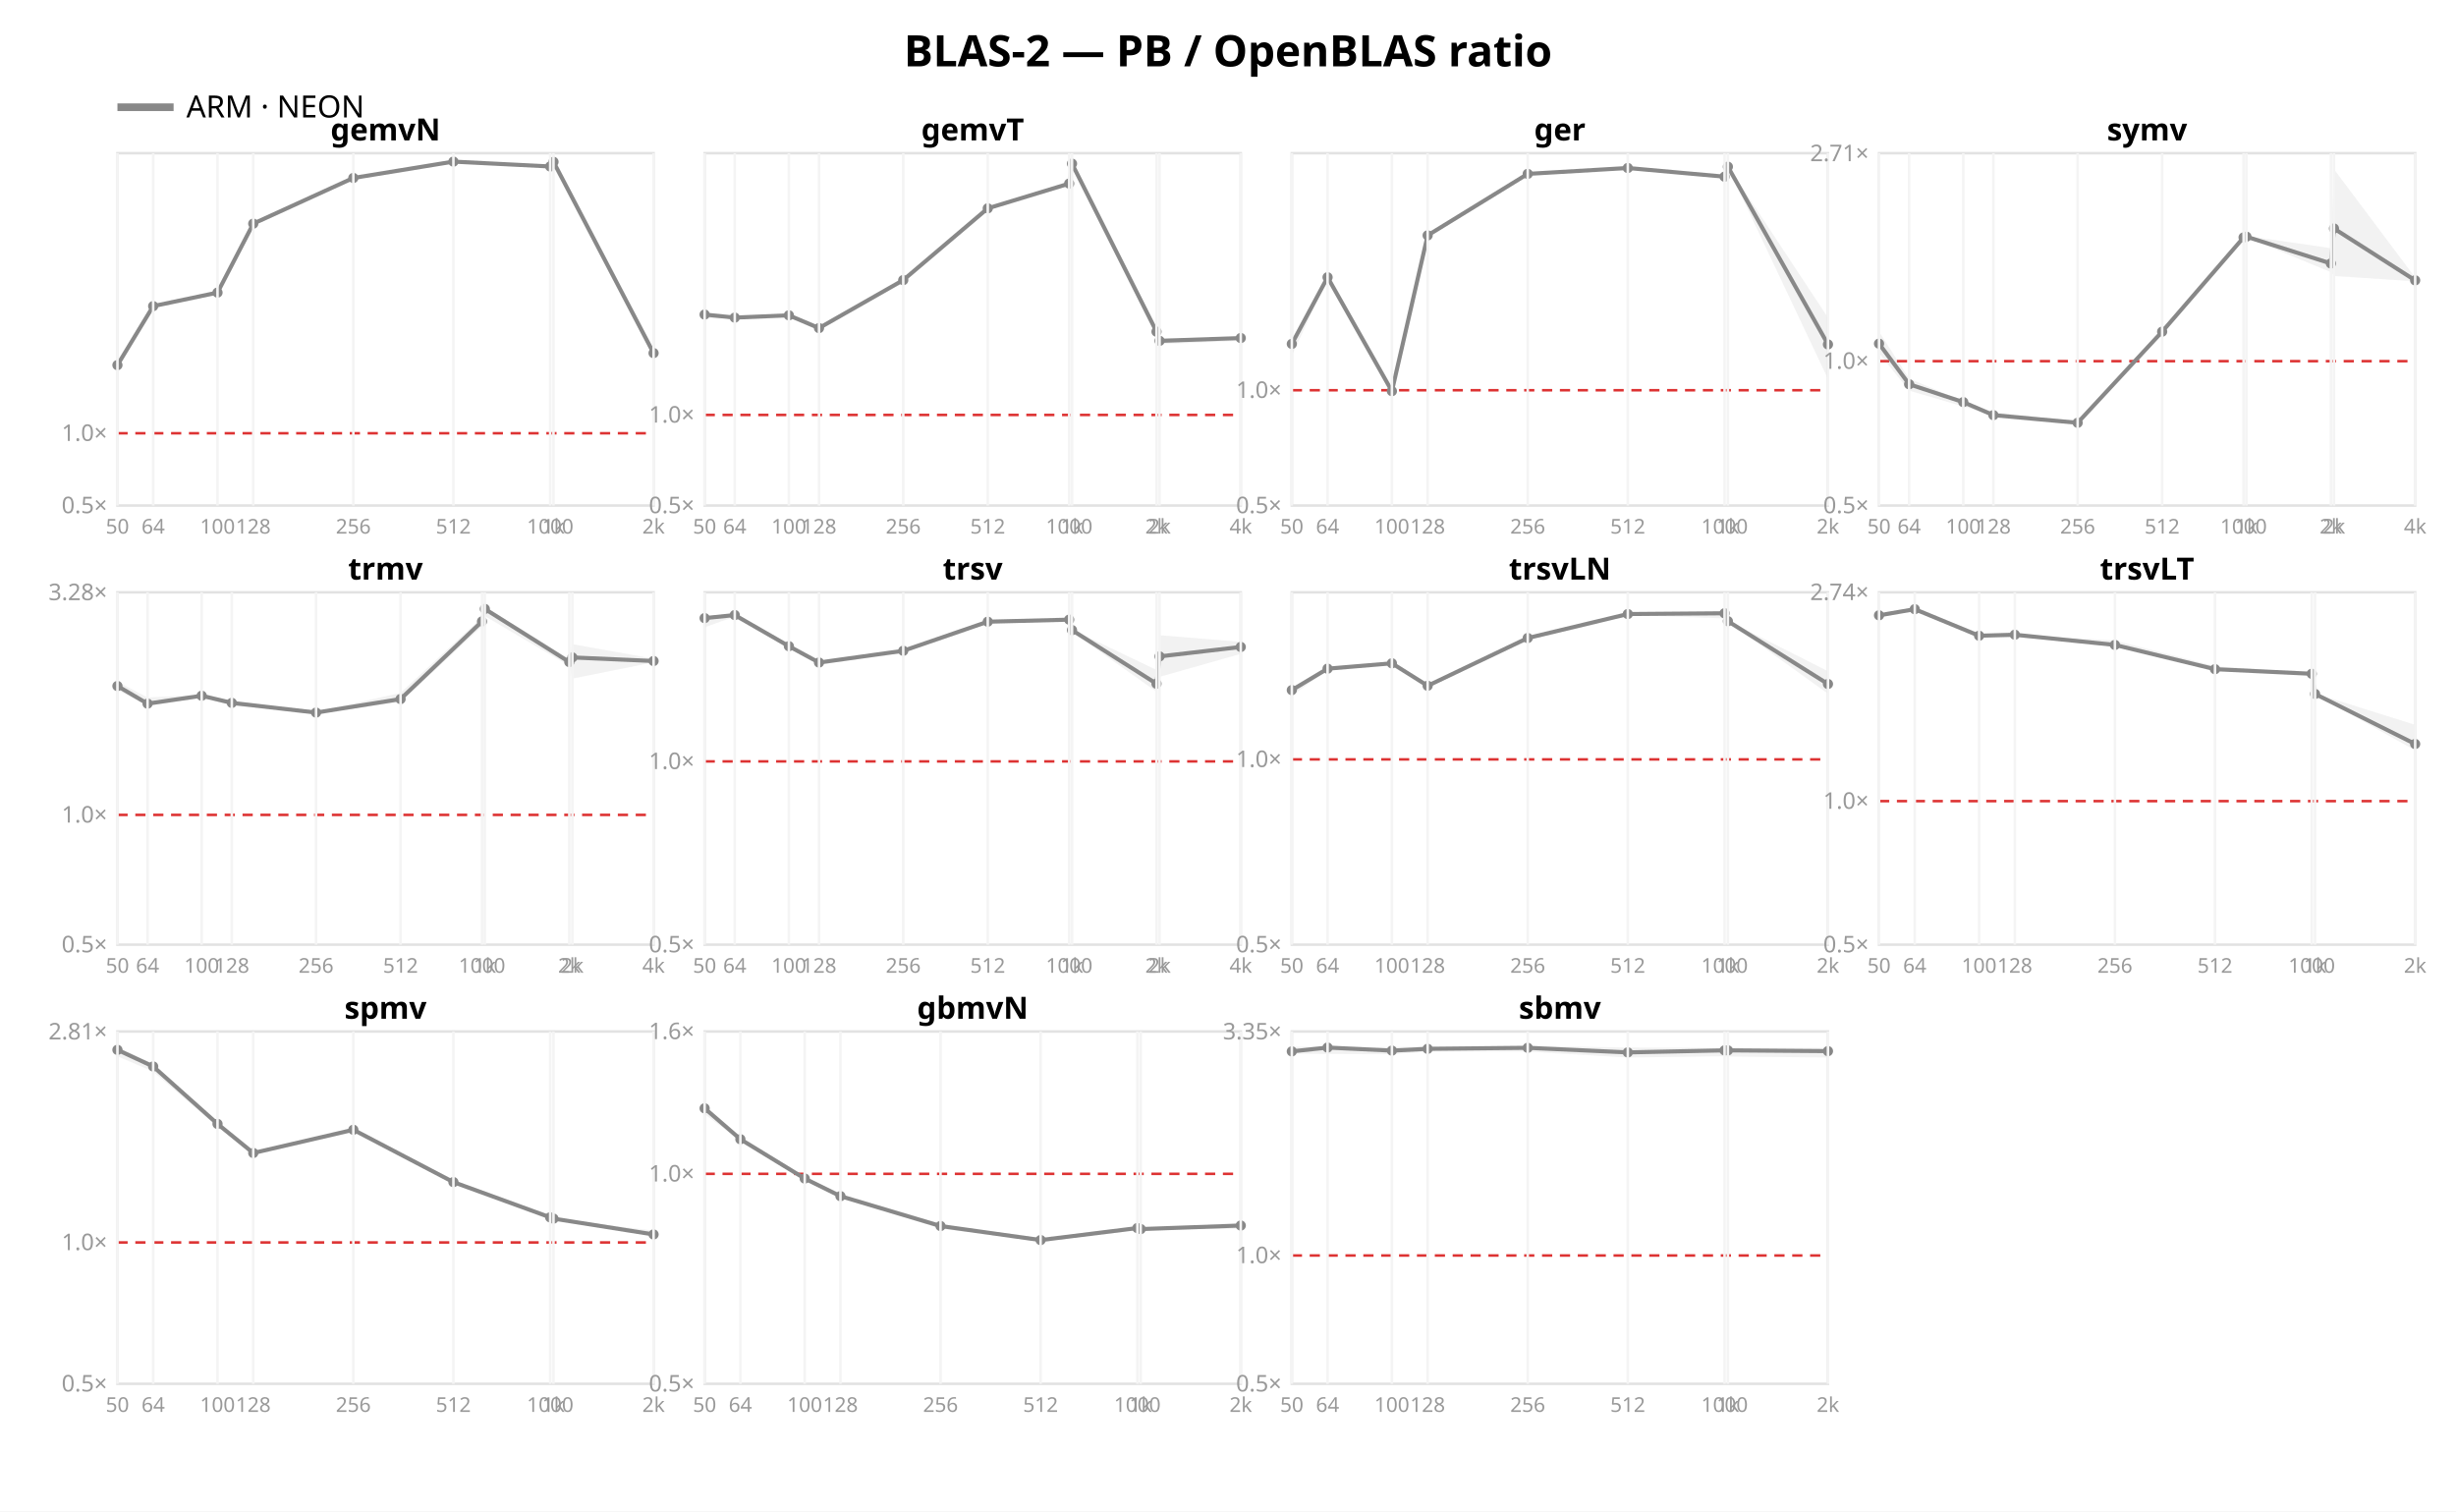
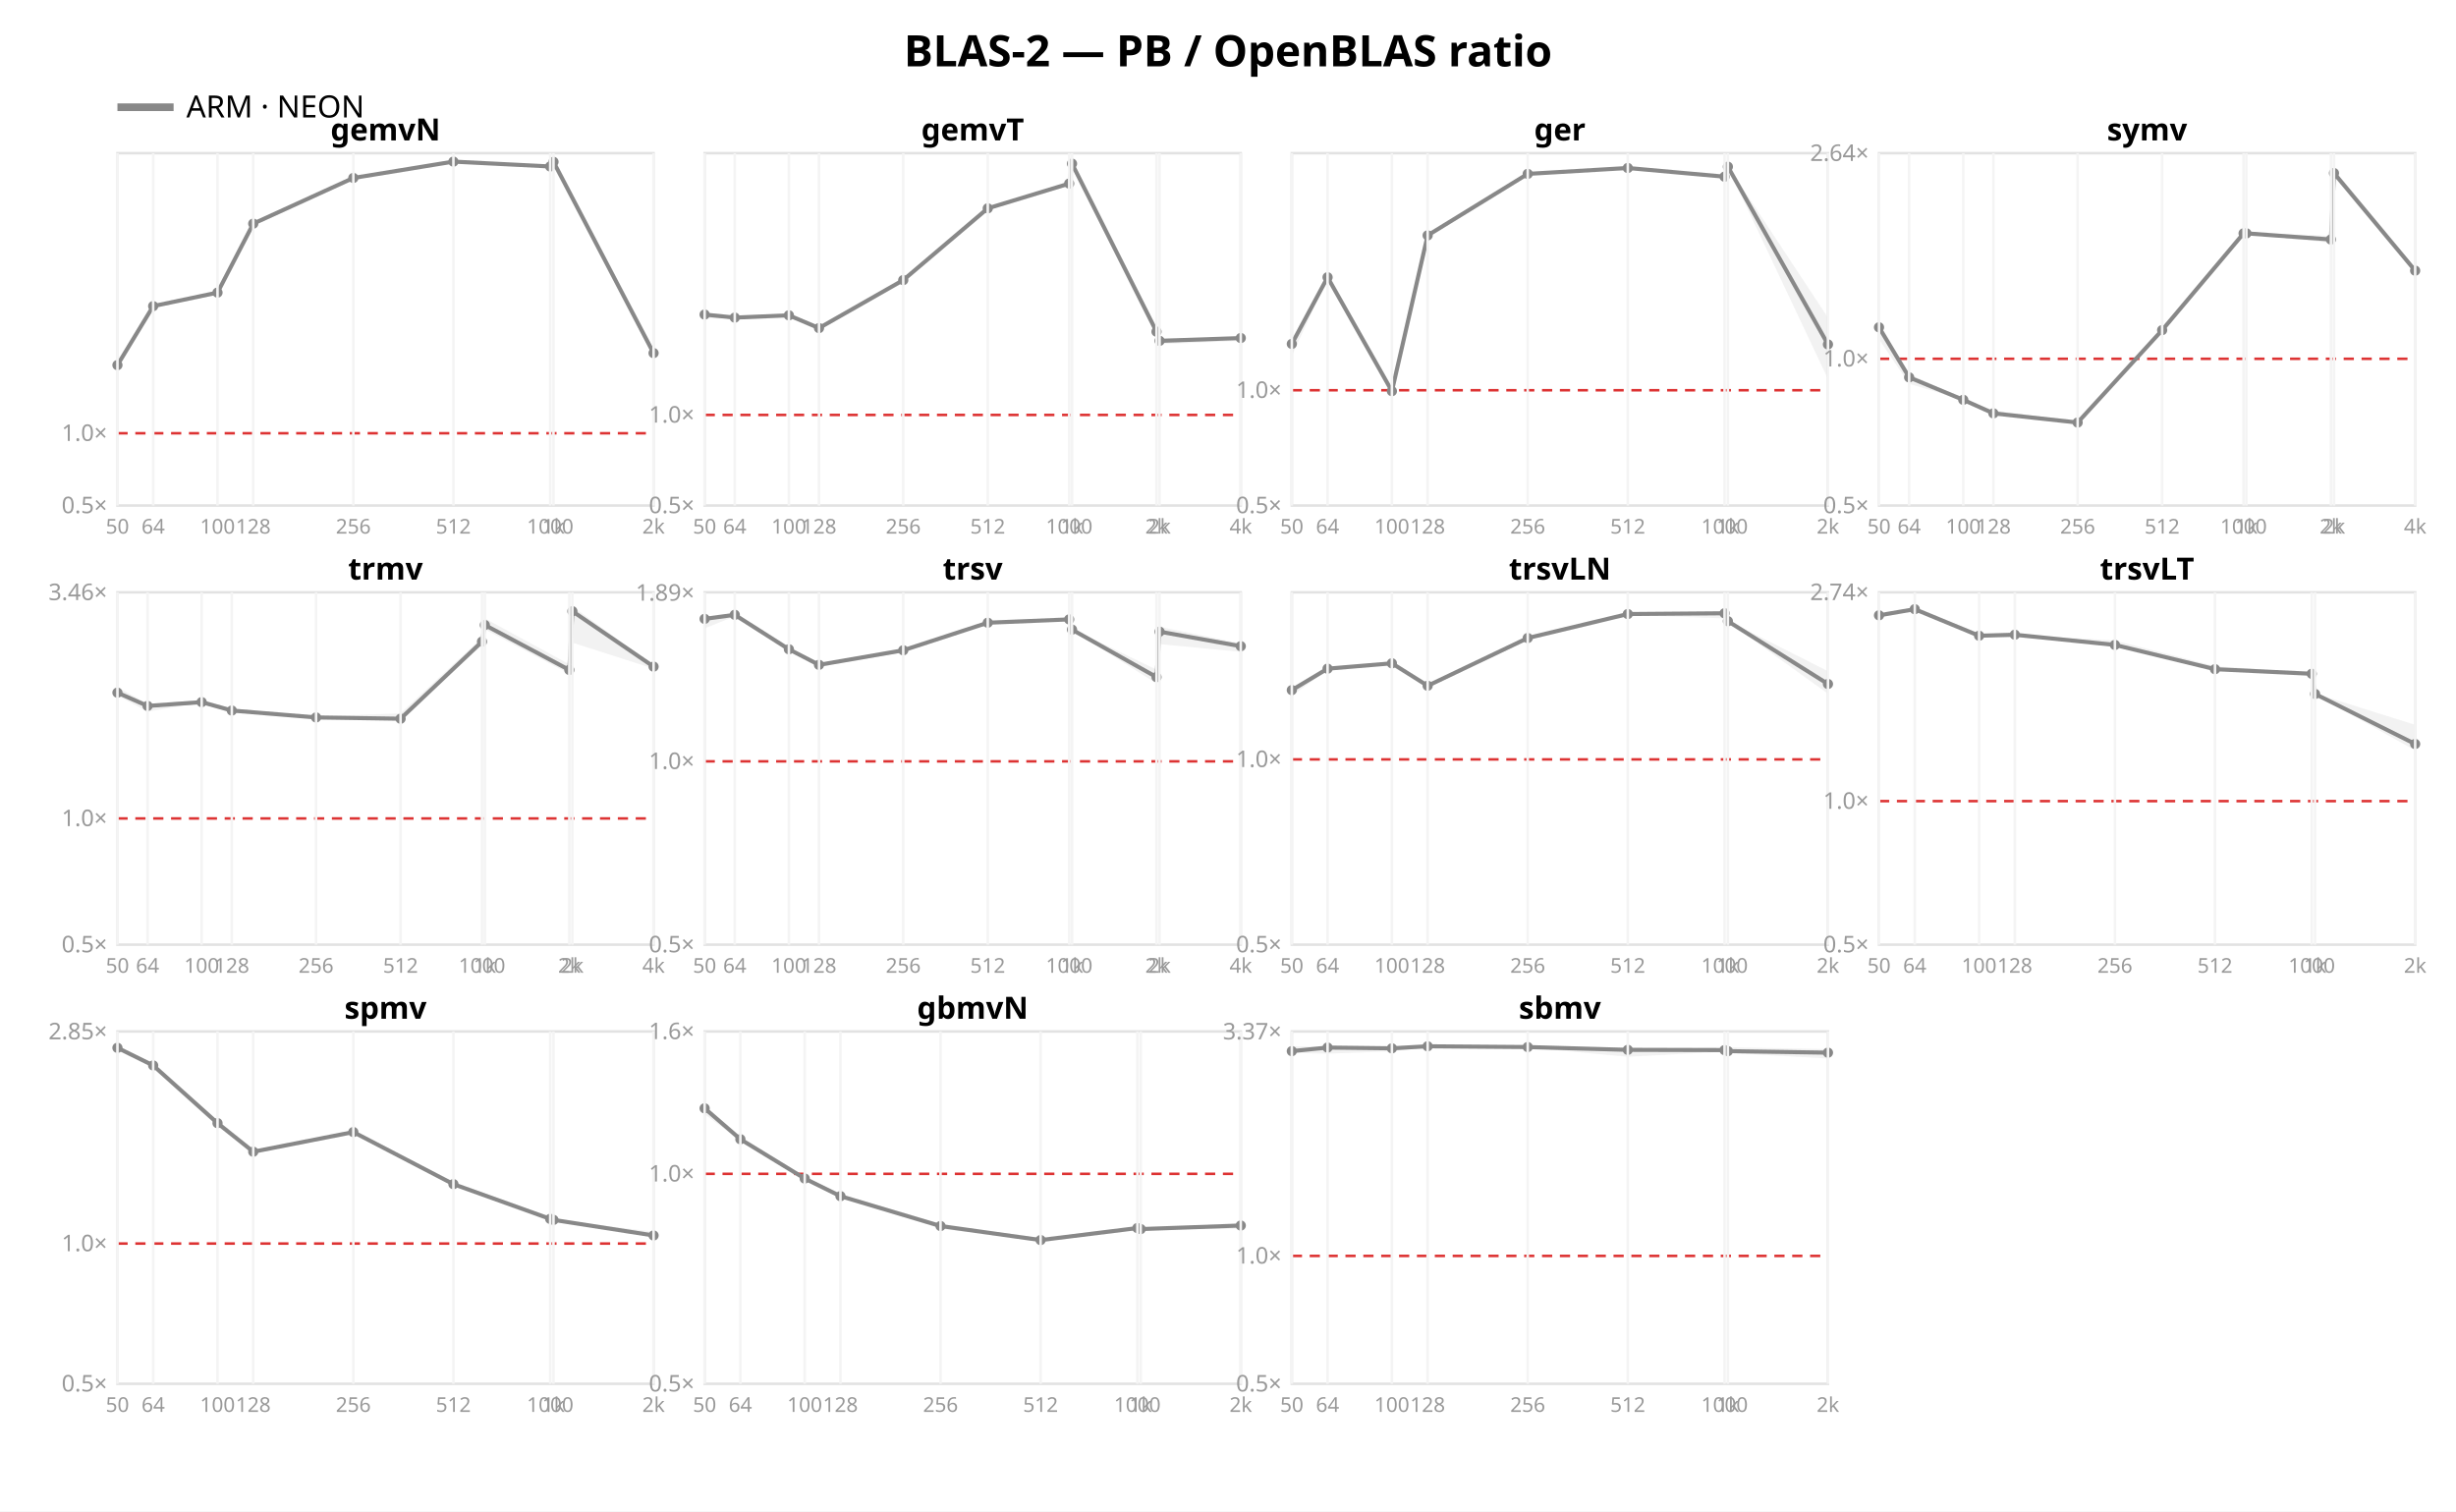
<svg xmlns="http://www.w3.org/2000/svg" width="962" height="592" font-family="sans-serif">
  <rect width="962" height="592" fill="white" />
  <text x="481.0" y="26" text-anchor="middle" font-size="17" font-weight="bold">BLAS-2 — PB / OpenBLAS ratio</text>
  <line x1="46" y1="42" x2="68" y2="42" stroke="#888888" stroke-width="3" />
  <text x="73" y="46" font-size="12">ARM · NEON</text>
  <rect x="46" y="60" width="210" height="138" fill="none" stroke="#e2e2e2" />
  <line x1="46" y1="169.695" x2="256" y2="169.695" stroke="#d33" stroke-dasharray="4 3" />
  <text x="42" y="201.0" text-anchor="end" font-size="9" fill="#999">0.5×</text>
  <text x="42" y="172.695" text-anchor="end" font-size="9" fill="#999">1.0×</text>
  <polygon points="46.0,142.6 60.0,119.8 85.2,114.5 99.2,87.4 138.4,69.6 177.6,63.1 215.5,65.0 216.8,63.2 256.0,137.0 256.0,140.0 216.8,64.1 215.5,65.6 177.6,63.7 138.4,69.9 99.2,87.8 85.2,114.7 60.0,120.1 46.0,143.1" fill="#888888" opacity="0.11" />
  <polyline points="46.0,143.0 60.0,119.9 85.2,114.6 99.2,87.6 138.4,69.7 177.6,63.3 215.5,65.2 216.8,63.4 256.0,138.3" fill="none" stroke="#888888" stroke-width="1.6" />
  <circle cx="46.0" cy="143.0" r="2" fill="#888888" />
  <circle cx="60.0" cy="119.9" r="2" fill="#888888" />
  <circle cx="85.2" cy="114.6" r="2" fill="#888888" />
  <circle cx="99.2" cy="87.6" r="2" fill="#888888" />
  <circle cx="138.4" cy="69.7" r="2" fill="#888888" />
  <circle cx="177.6" cy="63.3" r="2" fill="#888888" />
  <circle cx="215.5" cy="65.2" r="2" fill="#888888" />
  <circle cx="216.8" cy="63.4" r="2" fill="#888888" />
  <circle cx="256.0" cy="138.3" r="2" fill="#888888" />
  <text x="151.0" y="55" text-anchor="middle" font-size="12" font-weight="bold">gemvN</text>
  <line x1="46.0" y1="60" x2="46.0" y2="198" stroke="#f4f4f4" />
  <text x="46.0" y="209" text-anchor="middle" font-size="8" fill="#999">50</text>
  <line x1="60.0" y1="60" x2="60.0" y2="198" stroke="#f4f4f4" />
  <text x="60.0" y="209" text-anchor="middle" font-size="8" fill="#999">64</text>
  <line x1="85.2" y1="60" x2="85.2" y2="198" stroke="#f4f4f4" />
  <text x="85.2" y="209" text-anchor="middle" font-size="8" fill="#999">100</text>
  <line x1="99.2" y1="60" x2="99.2" y2="198" stroke="#f4f4f4" />
  <text x="99.2" y="209" text-anchor="middle" font-size="8" fill="#999">128</text>
  <line x1="138.4" y1="60" x2="138.4" y2="198" stroke="#f4f4f4" />
  <text x="138.4" y="209" text-anchor="middle" font-size="8" fill="#999">256</text>
  <line x1="177.6" y1="60" x2="177.6" y2="198" stroke="#f4f4f4" />
  <text x="177.6" y="209" text-anchor="middle" font-size="8" fill="#999">512</text>
  <line x1="215.5" y1="60" x2="215.5" y2="198" stroke="#f4f4f4" />
  <text x="215.5" y="209" text-anchor="middle" font-size="8" fill="#999">1000</text>
  <line x1="216.8" y1="60" x2="216.8" y2="198" stroke="#f4f4f4" />
  <text x="216.8" y="209" text-anchor="middle" font-size="8" fill="#999">1k</text>
  <line x1="256.0" y1="60" x2="256.0" y2="198" stroke="#f4f4f4" />
  <text x="256.0" y="209" text-anchor="middle" font-size="8" fill="#999">2k</text>
  <rect x="276" y="60" width="210" height="138" fill="none" stroke="#e2e2e2" />
  <line x1="276" y1="162.519" x2="486" y2="162.519" stroke="#d33" stroke-dasharray="4 3" />
  <text x="272" y="201.0" text-anchor="end" font-size="9" fill="#999">0.5×</text>
  <text x="272" y="165.519" text-anchor="end" font-size="9" fill="#999">1.0×</text>
  <polygon points="276.0,122.9 287.8,124.2 309.0,123.4 320.8,128.3 353.8,109.6 386.9,81.5 418.8,71.5 419.9,63.9 453.0,128.3 454.2,132.5 486.0,132.1 486.0,133.5 454.2,134.8 453.0,131.8 419.9,64.8 418.8,72.1 386.9,81.7 353.8,109.9 320.8,128.7 309.0,123.6 287.8,124.7 276.0,124.8" fill="#888888" opacity="0.11" />
  <polyline points="276.0,123.2 287.8,124.4 309.0,123.5 320.8,128.5 353.8,109.7 386.9,81.6 418.8,71.9 419.9,64.1 453.0,129.9 454.2,133.5 486.0,132.4" fill="none" stroke="#888888" stroke-width="1.6" />
  <circle cx="276.0" cy="123.2" r="2" fill="#888888" />
  <circle cx="287.8" cy="124.4" r="2" fill="#888888" />
  <circle cx="309.0" cy="123.5" r="2" fill="#888888" />
  <circle cx="320.8" cy="128.5" r="2" fill="#888888" />
  <circle cx="353.8" cy="109.7" r="2" fill="#888888" />
  <circle cx="386.9" cy="81.6" r="2" fill="#888888" />
  <circle cx="418.8" cy="71.9" r="2" fill="#888888" />
  <circle cx="419.9" cy="64.1" r="2" fill="#888888" />
  <circle cx="453.0" cy="129.9" r="2" fill="#888888" />
  <circle cx="454.2" cy="133.5" r="2" fill="#888888" />
  <circle cx="486.0" cy="132.4" r="2" fill="#888888" />
  <text x="381.0" y="55" text-anchor="middle" font-size="12" font-weight="bold">gemvT</text>
  <line x1="276.0" y1="60" x2="276.0" y2="198" stroke="#f4f4f4" />
  <text x="276.0" y="209" text-anchor="middle" font-size="8" fill="#999">50</text>
  <line x1="287.8" y1="60" x2="287.8" y2="198" stroke="#f4f4f4" />
  <text x="287.8" y="209" text-anchor="middle" font-size="8" fill="#999">64</text>
  <line x1="309.0" y1="60" x2="309.0" y2="198" stroke="#f4f4f4" />
  <text x="309.0" y="209" text-anchor="middle" font-size="8" fill="#999">100</text>
  <line x1="320.8" y1="60" x2="320.8" y2="198" stroke="#f4f4f4" />
  <text x="320.8" y="209" text-anchor="middle" font-size="8" fill="#999">128</text>
  <line x1="353.8" y1="60" x2="353.8" y2="198" stroke="#f4f4f4" />
  <text x="353.8" y="209" text-anchor="middle" font-size="8" fill="#999">256</text>
  <line x1="386.9" y1="60" x2="386.9" y2="198" stroke="#f4f4f4" />
  <text x="386.9" y="209" text-anchor="middle" font-size="8" fill="#999">512</text>
  <line x1="418.8" y1="60" x2="418.8" y2="198" stroke="#f4f4f4" />
  <text x="418.8" y="209" text-anchor="middle" font-size="8" fill="#999">1000</text>
  <line x1="419.9" y1="60" x2="419.9" y2="198" stroke="#f4f4f4" />
  <text x="419.9" y="209" text-anchor="middle" font-size="8" fill="#999">1k</text>
  <line x1="453.0" y1="60" x2="453.0" y2="198" stroke="#f4f4f4" />
  <text x="453.0" y="209" text-anchor="middle" font-size="8" fill="#999">2k</text>
  <line x1="454.2" y1="60" x2="454.2" y2="198" stroke="#f4f4f4" />
  <text x="454.2" y="209" text-anchor="middle" font-size="8" fill="#999">2k</text>
  <line x1="486.0" y1="60" x2="486.0" y2="198" stroke="#f4f4f4" />
  <text x="486.0" y="209" text-anchor="middle" font-size="8" fill="#999">4k</text>
  <rect x="506" y="60" width="210" height="138" fill="none" stroke="#e2e2e2" />
  <line x1="506" y1="152.849" x2="716" y2="152.849" stroke="#d33" stroke-dasharray="4 3" />
  <text x="502" y="201.0" text-anchor="end" font-size="9" fill="#999">0.5×</text>
  <text x="502" y="155.849" text-anchor="end" font-size="9" fill="#999">1.0×</text>
  <polygon points="506.0,134.3 520.0,108.1 545.2,152.4 559.2,91.7 598.4,67.9 637.6,65.6 675.5,69.0 676.8,65.0 716.0,124.4 716.0,148.4 676.8,65.5 675.5,69.6 637.6,66.2 598.4,68.3 559.2,92.7 545.2,153.7 520.0,109.1 506.0,139.3" fill="#888888" opacity="0.11" />
  <polyline points="506.0,134.7 520.0,108.6 545.2,153.2 559.2,92.2 598.4,68.1 637.6,65.8 675.5,69.2 676.8,65.3 716.0,134.9" fill="none" stroke="#888888" stroke-width="1.6" />
  <circle cx="506.0" cy="134.7" r="2" fill="#888888" />
  <circle cx="520.0" cy="108.6" r="2" fill="#888888" />
  <circle cx="545.2" cy="153.2" r="2" fill="#888888" />
  <circle cx="559.2" cy="92.2" r="2" fill="#888888" />
  <circle cx="598.4" cy="68.1" r="2" fill="#888888" />
  <circle cx="637.6" cy="65.8" r="2" fill="#888888" />
  <circle cx="675.5" cy="69.2" r="2" fill="#888888" />
  <circle cx="676.8" cy="65.3" r="2" fill="#888888" />
  <circle cx="716.0" cy="134.9" r="2" fill="#888888" />
  <text x="611.0" y="55" text-anchor="middle" font-size="12" font-weight="bold">ger</text>
  <line x1="506.0" y1="60" x2="506.0" y2="198" stroke="#f4f4f4" />
  <text x="506.0" y="209" text-anchor="middle" font-size="8" fill="#999">50</text>
  <line x1="520.0" y1="60" x2="520.0" y2="198" stroke="#f4f4f4" />
  <text x="520.0" y="209" text-anchor="middle" font-size="8" fill="#999">64</text>
  <line x1="545.2" y1="60" x2="545.2" y2="198" stroke="#f4f4f4" />
  <text x="545.2" y="209" text-anchor="middle" font-size="8" fill="#999">100</text>
  <line x1="559.2" y1="60" x2="559.2" y2="198" stroke="#f4f4f4" />
  <text x="559.2" y="209" text-anchor="middle" font-size="8" fill="#999">128</text>
  <line x1="598.4" y1="60" x2="598.4" y2="198" stroke="#f4f4f4" />
  <text x="598.4" y="209" text-anchor="middle" font-size="8" fill="#999">256</text>
  <line x1="637.6" y1="60" x2="637.6" y2="198" stroke="#f4f4f4" />
  <text x="637.6" y="209" text-anchor="middle" font-size="8" fill="#999">512</text>
  <line x1="675.5" y1="60" x2="675.5" y2="198" stroke="#f4f4f4" />
  <text x="675.5" y="209" text-anchor="middle" font-size="8" fill="#999">1000</text>
  <line x1="676.8" y1="60" x2="676.8" y2="198" stroke="#f4f4f4" />
  <text x="676.8" y="209" text-anchor="middle" font-size="8" fill="#999">1k</text>
  <line x1="716.0" y1="60" x2="716.0" y2="198" stroke="#f4f4f4" />
  <text x="716.0" y="209" text-anchor="middle" font-size="8" fill="#999">2k</text>
  <rect x="736" y="60" width="210" height="138" fill="none" stroke="#e2e2e2" />
-   <line x1="736" y1="141.454" x2="946" y2="141.454" stroke="#d33" stroke-dasharray="4 3" />
+   <line x1="736" y1="140.53" x2="946" y2="140.53" stroke="#d33" stroke-dasharray="4 3" />
  <text x="732" y="201.0" text-anchor="end" font-size="9" fill="#999">0.5×</text>
-   <text x="732" y="144.454" text-anchor="end" font-size="9" fill="#999">1.0×</text>
-   <text x="732" y="63.125" text-anchor="end" font-size="9" fill="#999">2.71×</text>
-   <polygon points="736.0,129.9 747.8,148.3 769.0,157.1 780.8,161.4 813.8,165.3 846.9,129.7 878.8,92.7 879.9,92.4 913.0,97.2 914.2,66.3 946.0,108.7 946.0,110.2 914.2,108.1 913.0,106.6 879.9,92.9 878.8,93.3 846.9,130.0 813.8,165.8 780.8,162.8 769.0,159.2 747.8,153.0 736.0,138.3" fill="#888888" opacity="0.11" />
-   <polyline points="736.0,134.6 747.8,150.5 769.0,157.5 780.8,162.6 813.8,165.6 846.9,129.9 878.8,93.0 879.9,92.7 913.0,103.2 914.2,89.5 946.0,109.8" fill="none" stroke="#888888" stroke-width="1.6" />
-   <circle cx="736.0" cy="134.6" r="2" fill="#888888" />
-   <circle cx="747.8" cy="150.5" r="2" fill="#888888" />
-   <circle cx="769.0" cy="157.5" r="2" fill="#888888" />
-   <circle cx="780.8" cy="162.6" r="2" fill="#888888" />
-   <circle cx="813.8" cy="165.6" r="2" fill="#888888" />
-   <circle cx="846.9" cy="129.9" r="2" fill="#888888" />
-   <circle cx="878.8" cy="93.0" r="2" fill="#888888" />
-   <circle cx="879.9" cy="92.7" r="2" fill="#888888" />
-   <circle cx="913.0" cy="103.2" r="2" fill="#888888" />
-   <circle cx="914.2" cy="89.5" r="2" fill="#888888" />
-   <circle cx="946.0" cy="109.8" r="2" fill="#888888" />
+   <text x="732" y="143.53" text-anchor="end" font-size="9" fill="#999">1.0×</text>
+   <text x="732" y="63.04" text-anchor="end" font-size="9" fill="#999">2.64×</text>
+   <polygon points="736.0,128.0 747.8,146.4 769.0,156.3 780.8,160.7 813.8,165.1 846.9,129.0 878.8,91.0 879.9,91.1 913.0,92.4 914.2,66.4 946.0,104.8 946.0,106.5 914.2,68.8 913.0,95.1 879.9,91.7 878.8,91.9 846.9,129.6 813.8,165.6 780.8,162.3 769.0,156.7 747.8,150.3 736.0,132.9" fill="#888888" opacity="0.11" />
+   <polyline points="736.0,128.2 747.8,147.8 769.0,156.6 780.8,161.9 813.8,165.5 846.9,129.3 878.8,91.4 879.9,91.4 913.0,93.8 914.2,67.8 946.0,106.0" fill="none" stroke="#888888" stroke-width="1.6" />
+   <circle cx="736.0" cy="128.2" r="2" fill="#888888" />
+   <circle cx="747.8" cy="147.8" r="2" fill="#888888" />
+   <circle cx="769.0" cy="156.6" r="2" fill="#888888" />
+   <circle cx="780.8" cy="161.9" r="2" fill="#888888" />
+   <circle cx="813.8" cy="165.5" r="2" fill="#888888" />
+   <circle cx="846.9" cy="129.3" r="2" fill="#888888" />
+   <circle cx="878.8" cy="91.4" r="2" fill="#888888" />
+   <circle cx="879.9" cy="91.4" r="2" fill="#888888" />
+   <circle cx="913.0" cy="93.8" r="2" fill="#888888" />
+   <circle cx="914.2" cy="67.8" r="2" fill="#888888" />
+   <circle cx="946.0" cy="106.0" r="2" fill="#888888" />
  <text x="841.0" y="55" text-anchor="middle" font-size="12" font-weight="bold">symv</text>
  <line x1="736.0" y1="60" x2="736.0" y2="198" stroke="#f4f4f4" />
  <text x="736.0" y="209" text-anchor="middle" font-size="8" fill="#999">50</text>
  <line x1="747.8" y1="60" x2="747.8" y2="198" stroke="#f4f4f4" />
  <text x="747.8" y="209" text-anchor="middle" font-size="8" fill="#999">64</text>
  <line x1="769.0" y1="60" x2="769.0" y2="198" stroke="#f4f4f4" />
  <text x="769.0" y="209" text-anchor="middle" font-size="8" fill="#999">100</text>
  <line x1="780.8" y1="60" x2="780.8" y2="198" stroke="#f4f4f4" />
  <text x="780.8" y="209" text-anchor="middle" font-size="8" fill="#999">128</text>
  <line x1="813.8" y1="60" x2="813.8" y2="198" stroke="#f4f4f4" />
  <text x="813.8" y="209" text-anchor="middle" font-size="8" fill="#999">256</text>
  <line x1="846.9" y1="60" x2="846.9" y2="198" stroke="#f4f4f4" />
  <text x="846.9" y="209" text-anchor="middle" font-size="8" fill="#999">512</text>
  <line x1="878.8" y1="60" x2="878.8" y2="198" stroke="#f4f4f4" />
  <text x="878.8" y="209" text-anchor="middle" font-size="8" fill="#999">1000</text>
  <line x1="879.9" y1="60" x2="879.9" y2="198" stroke="#f4f4f4" />
  <text x="879.9" y="209" text-anchor="middle" font-size="8" fill="#999">1k</text>
  <line x1="913.0" y1="60" x2="913.0" y2="198" stroke="#f4f4f4" />
  <text x="913.0" y="209" text-anchor="middle" font-size="8" fill="#999">2k</text>
  <line x1="914.2" y1="60" x2="914.2" y2="198" stroke="#f4f4f4" />
  <text x="914.2" y="209" text-anchor="middle" font-size="8" fill="#999">2k</text>
  <line x1="946.0" y1="60" x2="946.0" y2="198" stroke="#f4f4f4" />
  <text x="946.0" y="209" text-anchor="middle" font-size="8" fill="#999">4k</text>
  <rect x="46" y="232" width="210" height="138" fill="none" stroke="#e2e2e2" />
-   <line x1="46" y1="319.17" x2="256" y2="319.17" stroke="#d33" stroke-dasharray="4 3" />
+   <line x1="46" y1="320.567" x2="256" y2="320.567" stroke="#d33" stroke-dasharray="4 3" />
  <text x="42" y="373.0" text-anchor="end" font-size="9" fill="#999">0.5×</text>
-   <text x="42" y="322.17" text-anchor="end" font-size="9" fill="#999">1.0×</text>
-   <text x="42" y="235.064" text-anchor="end" font-size="9" fill="#999">3.28×</text>
-   <polygon points="46.0,267.0 57.8,273.2 79.0,272.1 90.8,274.5 123.8,278.8 156.9,271.4 188.8,241.8 189.9,237.6 223.0,258.1 224.2,252.3 256.0,258.0 256.0,259.4 224.2,265.8 223.0,260.8 189.9,241.3 188.8,245.3 156.9,275.0 123.8,279.4 90.8,276.4 79.0,273.2 57.8,276.5 46.0,270.3" fill="#888888" opacity="0.11" />
-   <polyline points="46.0,268.7 57.8,275.6 79.0,272.5 90.8,275.3 123.8,279.1 156.9,273.8 188.8,243.4 189.9,238.5 223.0,259.3 224.2,257.5 256.0,258.9" fill="none" stroke="#888888" stroke-width="1.6" />
-   <circle cx="46.0" cy="268.7" r="2" fill="#888888" />
-   <circle cx="57.8" cy="275.6" r="2" fill="#888888" />
-   <circle cx="79.0" cy="272.5" r="2" fill="#888888" />
-   <circle cx="90.8" cy="275.3" r="2" fill="#888888" />
-   <circle cx="123.8" cy="279.1" r="2" fill="#888888" />
-   <circle cx="156.9" cy="273.8" r="2" fill="#888888" />
-   <circle cx="188.8" cy="243.4" r="2" fill="#888888" />
-   <circle cx="189.9" cy="238.5" r="2" fill="#888888" />
-   <circle cx="223.0" cy="259.3" r="2" fill="#888888" />
-   <circle cx="224.2" cy="257.5" r="2" fill="#888888" />
-   <circle cx="256.0" cy="258.9" r="2" fill="#888888" />
+   <text x="42" y="323.567" text-anchor="end" font-size="9" fill="#999">1.0×</text>
+   <text x="42" y="235.045" text-anchor="end" font-size="9" fill="#999">3.46×</text>
+   <polygon points="46.0,269.2 57.8,275.6 79.0,274.3 90.8,277.5 123.8,280.6 156.9,279.4 188.8,249.8 189.9,242.2 223.0,260.2 224.2,237.5 256.0,260.7 256.0,261.9 224.2,251.7 223.0,263.9 189.9,246.5 188.8,252.7 156.9,281.6 123.8,281.5 90.8,278.6 79.0,275.2 57.8,278.7 46.0,272.4" fill="#888888" opacity="0.11" />
+   <polyline points="46.0,271.3 57.8,276.5 79.0,275.0 90.8,278.3 123.8,281.0 156.9,281.5 188.8,251.3 189.9,244.8 223.0,262.4 224.2,239.4 256.0,261.1" fill="none" stroke="#888888" stroke-width="1.6" />
+   <circle cx="46.0" cy="271.3" r="2" fill="#888888" />
+   <circle cx="57.8" cy="276.5" r="2" fill="#888888" />
+   <circle cx="79.0" cy="275.0" r="2" fill="#888888" />
+   <circle cx="90.8" cy="278.3" r="2" fill="#888888" />
+   <circle cx="123.8" cy="281.0" r="2" fill="#888888" />
+   <circle cx="156.9" cy="281.5" r="2" fill="#888888" />
+   <circle cx="188.8" cy="251.3" r="2" fill="#888888" />
+   <circle cx="189.9" cy="244.8" r="2" fill="#888888" />
+   <circle cx="223.0" cy="262.4" r="2" fill="#888888" />
+   <circle cx="224.2" cy="239.4" r="2" fill="#888888" />
+   <circle cx="256.0" cy="261.1" r="2" fill="#888888" />
  <text x="151.0" y="227" text-anchor="middle" font-size="12" font-weight="bold">trmv</text>
  <line x1="46.0" y1="232" x2="46.0" y2="370" stroke="#f4f4f4" />
  <text x="46.0" y="381" text-anchor="middle" font-size="8" fill="#999">50</text>
  <line x1="57.8" y1="232" x2="57.8" y2="370" stroke="#f4f4f4" />
  <text x="57.8" y="381" text-anchor="middle" font-size="8" fill="#999">64</text>
  <line x1="79.0" y1="232" x2="79.0" y2="370" stroke="#f4f4f4" />
  <text x="79.0" y="381" text-anchor="middle" font-size="8" fill="#999">100</text>
  <line x1="90.8" y1="232" x2="90.8" y2="370" stroke="#f4f4f4" />
  <text x="90.8" y="381" text-anchor="middle" font-size="8" fill="#999">128</text>
  <line x1="123.8" y1="232" x2="123.8" y2="370" stroke="#f4f4f4" />
  <text x="123.8" y="381" text-anchor="middle" font-size="8" fill="#999">256</text>
  <line x1="156.9" y1="232" x2="156.9" y2="370" stroke="#f4f4f4" />
  <text x="156.9" y="381" text-anchor="middle" font-size="8" fill="#999">512</text>
  <line x1="188.8" y1="232" x2="188.8" y2="370" stroke="#f4f4f4" />
  <text x="188.8" y="381" text-anchor="middle" font-size="8" fill="#999">1000</text>
  <line x1="189.9" y1="232" x2="189.9" y2="370" stroke="#f4f4f4" />
  <text x="189.9" y="381" text-anchor="middle" font-size="8" fill="#999">1k</text>
  <line x1="223.0" y1="232" x2="223.0" y2="370" stroke="#f4f4f4" />
  <text x="223.0" y="381" text-anchor="middle" font-size="8" fill="#999">2k</text>
  <line x1="224.2" y1="232" x2="224.2" y2="370" stroke="#f4f4f4" />
  <text x="224.2" y="381" text-anchor="middle" font-size="8" fill="#999">2k</text>
  <line x1="256.0" y1="232" x2="256.0" y2="370" stroke="#f4f4f4" />
  <text x="256.0" y="381" text-anchor="middle" font-size="8" fill="#999">4k</text>
  <rect x="276" y="232" width="210" height="138" fill="none" stroke="#e2e2e2" />
-   <line x1="276" y1="298.218" x2="486" y2="298.218" stroke="#d33" stroke-dasharray="4 3" />
+   <line x1="276" y1="298.201" x2="486" y2="298.201" stroke="#d33" stroke-dasharray="4 3" />
  <text x="272" y="373.0" text-anchor="end" font-size="9" fill="#999">0.5×</text>
-   <text x="272" y="301.218" text-anchor="end" font-size="9" fill="#999">1.0×</text>
-   <polygon points="276.0,241.6 287.8,240.0 309.0,252.5 320.8,259.2 353.8,254.7 386.9,243.3 418.8,242.1 419.9,246.6 453.0,262.4 454.2,248.8 486.0,251.4 486.0,256.1 454.2,265.1 453.0,270.9 419.9,247.5 418.8,242.9 386.9,244.0 353.8,255.3 320.8,259.7 309.0,253.8 287.8,241.5 276.0,245.7" fill="#888888" opacity="0.11" />
-   <polyline points="276.0,242.1 287.8,240.9 309.0,253.1 320.8,259.5 353.8,254.9 386.9,243.5 418.8,242.7 419.9,246.8 453.0,267.8 454.2,257.1 486.0,253.4" fill="none" stroke="#888888" stroke-width="1.6" />
-   <circle cx="276.0" cy="242.1" r="2" fill="#888888" />
-   <circle cx="287.8" cy="240.9" r="2" fill="#888888" />
-   <circle cx="309.0" cy="253.1" r="2" fill="#888888" />
-   <circle cx="320.8" cy="259.5" r="2" fill="#888888" />
-   <circle cx="353.8" cy="254.9" r="2" fill="#888888" />
-   <circle cx="386.9" cy="243.5" r="2" fill="#888888" />
-   <circle cx="418.8" cy="242.7" r="2" fill="#888888" />
-   <circle cx="419.9" cy="246.8" r="2" fill="#888888" />
-   <circle cx="453.0" cy="267.8" r="2" fill="#888888" />
-   <circle cx="454.2" cy="257.1" r="2" fill="#888888" />
-   <circle cx="486.0" cy="253.4" r="2" fill="#888888" />
+   <text x="272" y="301.201" text-anchor="end" font-size="9" fill="#999">1.0×</text>
+   <text x="272" y="235.261" text-anchor="end" font-size="9" fill="#999">1.89×</text>
+   <polygon points="276.0,241.9 287.8,240.0 309.0,254.0 320.8,259.8 353.8,254.2 386.9,243.6 418.8,242.4 419.9,246.3 453.0,262.3 454.2,245.5 486.0,252.0 486.0,255.3 454.2,252.3 453.0,267.7 419.9,246.8 418.8,242.9 386.9,244.1 353.8,255.3 320.8,261.1 309.0,254.6 287.8,241.4 276.0,246.1" fill="#888888" opacity="0.11" />
+   <polyline points="276.0,242.4 287.8,240.8 309.0,254.3 320.8,260.4 353.8,254.7 386.9,243.9 418.8,242.6 419.9,246.6 453.0,265.2 454.2,247.4 486.0,253.1" fill="none" stroke="#888888" stroke-width="1.6" />
+   <circle cx="276.0" cy="242.4" r="2" fill="#888888" />
+   <circle cx="287.8" cy="240.8" r="2" fill="#888888" />
+   <circle cx="309.0" cy="254.3" r="2" fill="#888888" />
+   <circle cx="320.8" cy="260.4" r="2" fill="#888888" />
+   <circle cx="353.8" cy="254.7" r="2" fill="#888888" />
+   <circle cx="386.9" cy="243.9" r="2" fill="#888888" />
+   <circle cx="418.8" cy="242.6" r="2" fill="#888888" />
+   <circle cx="419.9" cy="246.6" r="2" fill="#888888" />
+   <circle cx="453.0" cy="265.2" r="2" fill="#888888" />
+   <circle cx="454.2" cy="247.4" r="2" fill="#888888" />
+   <circle cx="486.0" cy="253.1" r="2" fill="#888888" />
  <text x="381.0" y="227" text-anchor="middle" font-size="12" font-weight="bold">trsv</text>
  <line x1="276.0" y1="232" x2="276.0" y2="370" stroke="#f4f4f4" />
  <text x="276.0" y="381" text-anchor="middle" font-size="8" fill="#999">50</text>
  <line x1="287.8" y1="232" x2="287.8" y2="370" stroke="#f4f4f4" />
  <text x="287.8" y="381" text-anchor="middle" font-size="8" fill="#999">64</text>
  <line x1="309.0" y1="232" x2="309.0" y2="370" stroke="#f4f4f4" />
  <text x="309.0" y="381" text-anchor="middle" font-size="8" fill="#999">100</text>
  <line x1="320.8" y1="232" x2="320.8" y2="370" stroke="#f4f4f4" />
  <text x="320.8" y="381" text-anchor="middle" font-size="8" fill="#999">128</text>
  <line x1="353.8" y1="232" x2="353.8" y2="370" stroke="#f4f4f4" />
  <text x="353.8" y="381" text-anchor="middle" font-size="8" fill="#999">256</text>
  <line x1="386.9" y1="232" x2="386.9" y2="370" stroke="#f4f4f4" />
  <text x="386.9" y="381" text-anchor="middle" font-size="8" fill="#999">512</text>
  <line x1="418.8" y1="232" x2="418.8" y2="370" stroke="#f4f4f4" />
  <text x="418.8" y="381" text-anchor="middle" font-size="8" fill="#999">1000</text>
  <line x1="419.9" y1="232" x2="419.9" y2="370" stroke="#f4f4f4" />
  <text x="419.9" y="381" text-anchor="middle" font-size="8" fill="#999">1k</text>
  <line x1="453.0" y1="232" x2="453.0" y2="370" stroke="#f4f4f4" />
  <text x="453.0" y="381" text-anchor="middle" font-size="8" fill="#999">2k</text>
  <line x1="454.2" y1="232" x2="454.2" y2="370" stroke="#f4f4f4" />
  <text x="454.2" y="381" text-anchor="middle" font-size="8" fill="#999">2k</text>
  <line x1="486.0" y1="232" x2="486.0" y2="370" stroke="#f4f4f4" />
  <text x="486.0" y="381" text-anchor="middle" font-size="8" fill="#999">4k</text>
  <rect x="506" y="232" width="210" height="138" fill="none" stroke="#e2e2e2" />
  <line x1="506" y1="297.433" x2="716" y2="297.433" stroke="#d33" stroke-dasharray="4 3" />
  <text x="502" y="373.0" text-anchor="end" font-size="9" fill="#999">0.5×</text>
  <text x="502" y="300.433" text-anchor="end" font-size="9" fill="#999">1.0×</text>
  <polygon points="506.0,269.8 520.0,261.6 545.2,259.4 559.2,268.3 598.4,249.6 637.6,240.3 675.5,240.1 676.8,243.1 716.0,262.9 716.0,271.7 676.8,243.5 675.5,242.2 637.6,240.9 598.4,250.2 559.2,269.5 545.2,260.0 520.0,262.4 506.0,272.5" fill="#888888" opacity="0.11" />
  <polyline points="506.0,270.3 520.0,261.9 545.2,259.8 559.2,268.6 598.4,249.9 637.6,240.5 675.5,240.2 676.8,243.3 716.0,267.9" fill="none" stroke="#888888" stroke-width="1.6" />
  <circle cx="506.0" cy="270.3" r="2" fill="#888888" />
  <circle cx="520.0" cy="261.9" r="2" fill="#888888" />
  <circle cx="545.2" cy="259.8" r="2" fill="#888888" />
  <circle cx="559.2" cy="268.6" r="2" fill="#888888" />
  <circle cx="598.4" cy="249.9" r="2" fill="#888888" />
  <circle cx="637.6" cy="240.5" r="2" fill="#888888" />
  <circle cx="675.5" cy="240.2" r="2" fill="#888888" />
  <circle cx="676.8" cy="243.3" r="2" fill="#888888" />
  <circle cx="716.0" cy="267.9" r="2" fill="#888888" />
  <text x="611.0" y="227" text-anchor="middle" font-size="12" font-weight="bold">trsvLN</text>
  <line x1="506.0" y1="232" x2="506.0" y2="370" stroke="#f4f4f4" />
  <text x="506.0" y="381" text-anchor="middle" font-size="8" fill="#999">50</text>
  <line x1="520.0" y1="232" x2="520.0" y2="370" stroke="#f4f4f4" />
  <text x="520.0" y="381" text-anchor="middle" font-size="8" fill="#999">64</text>
  <line x1="545.2" y1="232" x2="545.2" y2="370" stroke="#f4f4f4" />
  <text x="545.2" y="381" text-anchor="middle" font-size="8" fill="#999">100</text>
  <line x1="559.2" y1="232" x2="559.2" y2="370" stroke="#f4f4f4" />
  <text x="559.2" y="381" text-anchor="middle" font-size="8" fill="#999">128</text>
  <line x1="598.4" y1="232" x2="598.4" y2="370" stroke="#f4f4f4" />
  <text x="598.4" y="381" text-anchor="middle" font-size="8" fill="#999">256</text>
  <line x1="637.6" y1="232" x2="637.6" y2="370" stroke="#f4f4f4" />
  <text x="637.6" y="381" text-anchor="middle" font-size="8" fill="#999">512</text>
  <line x1="675.5" y1="232" x2="675.5" y2="370" stroke="#f4f4f4" />
  <text x="675.5" y="381" text-anchor="middle" font-size="8" fill="#999">1000</text>
  <line x1="676.8" y1="232" x2="676.8" y2="370" stroke="#f4f4f4" />
  <text x="676.8" y="381" text-anchor="middle" font-size="8" fill="#999">1k</text>
  <line x1="716.0" y1="232" x2="716.0" y2="370" stroke="#f4f4f4" />
  <text x="716.0" y="381" text-anchor="middle" font-size="8" fill="#999">2k</text>
  <rect x="736" y="232" width="210" height="138" fill="none" stroke="#e2e2e2" />
  <line x1="736" y1="313.778" x2="946" y2="313.778" stroke="#d33" stroke-dasharray="4 3" />
  <text x="732" y="373.0" text-anchor="end" font-size="9" fill="#999">0.5×</text>
  <text x="732" y="316.778" text-anchor="end" font-size="9" fill="#999">1.0×</text>
  <text x="732" y="235.022" text-anchor="end" font-size="9" fill="#999">2.74×</text>
  <polygon points="736.0,240.6 750.0,238.2 775.2,248.5 789.2,248.4 828.4,250.9 867.6,260.9 905.5,263.7 906.8,271.6 946.0,283.9 946.0,293.9 906.8,272.0 905.5,264.0 867.6,262.2 828.4,252.8 789.2,249.6 775.2,249.6 750.0,239.2 736.0,241.3" fill="#888888" opacity="0.11" />
  <polyline points="736.0,241.0 750.0,238.6 775.2,249.0 789.2,248.6 828.4,252.6 867.6,262.1 905.5,263.9 906.8,271.8 946.0,291.4" fill="none" stroke="#888888" stroke-width="1.6" />
  <circle cx="736.0" cy="241.0" r="2" fill="#888888" />
  <circle cx="750.0" cy="238.6" r="2" fill="#888888" />
  <circle cx="775.2" cy="249.0" r="2" fill="#888888" />
  <circle cx="789.2" cy="248.6" r="2" fill="#888888" />
  <circle cx="828.4" cy="252.6" r="2" fill="#888888" />
  <circle cx="867.6" cy="262.1" r="2" fill="#888888" />
  <circle cx="905.5" cy="263.9" r="2" fill="#888888" />
  <circle cx="906.8" cy="271.8" r="2" fill="#888888" />
  <circle cx="946.0" cy="291.4" r="2" fill="#888888" />
  <text x="841.0" y="227" text-anchor="middle" font-size="12" font-weight="bold">trsvLT</text>
  <line x1="736.0" y1="232" x2="736.0" y2="370" stroke="#f4f4f4" />
  <text x="736.0" y="381" text-anchor="middle" font-size="8" fill="#999">50</text>
  <line x1="750.0" y1="232" x2="750.0" y2="370" stroke="#f4f4f4" />
  <text x="750.0" y="381" text-anchor="middle" font-size="8" fill="#999">64</text>
  <line x1="775.2" y1="232" x2="775.2" y2="370" stroke="#f4f4f4" />
  <text x="775.2" y="381" text-anchor="middle" font-size="8" fill="#999">100</text>
  <line x1="789.2" y1="232" x2="789.2" y2="370" stroke="#f4f4f4" />
  <text x="789.2" y="381" text-anchor="middle" font-size="8" fill="#999">128</text>
  <line x1="828.4" y1="232" x2="828.4" y2="370" stroke="#f4f4f4" />
  <text x="828.4" y="381" text-anchor="middle" font-size="8" fill="#999">256</text>
  <line x1="867.6" y1="232" x2="867.6" y2="370" stroke="#f4f4f4" />
  <text x="867.6" y="381" text-anchor="middle" font-size="8" fill="#999">512</text>
  <line x1="905.5" y1="232" x2="905.5" y2="370" stroke="#f4f4f4" />
  <text x="905.5" y="381" text-anchor="middle" font-size="8" fill="#999">1000</text>
  <line x1="906.8" y1="232" x2="906.8" y2="370" stroke="#f4f4f4" />
  <text x="906.8" y="381" text-anchor="middle" font-size="8" fill="#999">1k</text>
  <line x1="946.0" y1="232" x2="946.0" y2="370" stroke="#f4f4f4" />
  <text x="946.0" y="381" text-anchor="middle" font-size="8" fill="#999">2k</text>
  <rect x="46" y="404" width="210" height="138" fill="none" stroke="#e2e2e2" />
-   <line x1="46" y1="486.636" x2="256" y2="486.636" stroke="#d33" stroke-dasharray="4 3" />
+   <line x1="46" y1="487.066" x2="256" y2="487.066" stroke="#d33" stroke-dasharray="4 3" />
  <text x="42" y="545.0" text-anchor="end" font-size="9" fill="#999">0.5×</text>
-   <text x="42" y="489.636" text-anchor="end" font-size="9" fill="#999">1.0×</text>
-   <text x="42" y="407.112" text-anchor="end" font-size="9" fill="#999">2.81×</text>
-   <polygon points="46.0,410.1 60.0,416.7 85.2,439.8 99.2,451.3 138.4,442.3 177.6,462.7 215.5,476.7 216.8,477.2 256.0,482.0 256.0,483.9 216.8,477.4 215.5,476.9 177.6,463.2 138.4,442.7 99.2,451.9 85.2,441.4 60.0,419.7 46.0,413.7" fill="#888888" opacity="0.11" />
-   <polyline points="46.0,411.2 60.0,417.7 85.2,440.2 99.2,451.6 138.4,442.5 177.6,463.0 215.5,476.8 216.8,477.3 256.0,483.5" fill="none" stroke="#888888" stroke-width="1.6" />
-   <circle cx="46.0" cy="411.2" r="2" fill="#888888" />
-   <circle cx="60.0" cy="417.7" r="2" fill="#888888" />
-   <circle cx="85.2" cy="440.2" r="2" fill="#888888" />
-   <circle cx="99.2" cy="451.6" r="2" fill="#888888" />
-   <circle cx="138.4" cy="442.5" r="2" fill="#888888" />
-   <circle cx="177.6" cy="463.0" r="2" fill="#888888" />
-   <circle cx="215.5" cy="476.8" r="2" fill="#888888" />
-   <circle cx="216.8" cy="477.3" r="2" fill="#888888" />
-   <circle cx="256.0" cy="483.5" r="2" fill="#888888" />
+   <text x="42" y="490.066" text-anchor="end" font-size="9" fill="#999">1.0×</text>
+   <text x="42" y="407.062" text-anchor="end" font-size="9" fill="#999">2.85×</text>
+   <polygon points="46.0,410.1 60.0,416.8 85.2,439.7 99.2,450.9 138.4,443.3 177.6,463.4 215.5,477.2 216.8,477.7 256.0,482.4 256.0,484.4 216.8,477.9 215.5,477.5 177.6,463.9 138.4,443.7 99.2,451.3 85.2,441.2 60.0,418.3 46.0,411.2" fill="#888888" opacity="0.11" />
+   <polyline points="46.0,410.4 60.0,417.3 85.2,439.9 99.2,451.1 138.4,443.4 177.6,463.8 215.5,477.4 216.8,477.8 256.0,483.9" fill="none" stroke="#888888" stroke-width="1.6" />
+   <circle cx="46.0" cy="410.4" r="2" fill="#888888" />
+   <circle cx="60.0" cy="417.3" r="2" fill="#888888" />
+   <circle cx="85.2" cy="439.9" r="2" fill="#888888" />
+   <circle cx="99.2" cy="451.1" r="2" fill="#888888" />
+   <circle cx="138.4" cy="443.4" r="2" fill="#888888" />
+   <circle cx="177.6" cy="463.8" r="2" fill="#888888" />
+   <circle cx="215.5" cy="477.4" r="2" fill="#888888" />
+   <circle cx="216.8" cy="477.8" r="2" fill="#888888" />
+   <circle cx="256.0" cy="483.9" r="2" fill="#888888" />
  <text x="151.0" y="399" text-anchor="middle" font-size="12" font-weight="bold">spmv</text>
  <line x1="46.0" y1="404" x2="46.0" y2="542" stroke="#f4f4f4" />
  <text x="46.0" y="553" text-anchor="middle" font-size="8" fill="#999">50</text>
  <line x1="60.0" y1="404" x2="60.0" y2="542" stroke="#f4f4f4" />
  <text x="60.0" y="553" text-anchor="middle" font-size="8" fill="#999">64</text>
  <line x1="85.2" y1="404" x2="85.2" y2="542" stroke="#f4f4f4" />
  <text x="85.2" y="553" text-anchor="middle" font-size="8" fill="#999">100</text>
  <line x1="99.2" y1="404" x2="99.2" y2="542" stroke="#f4f4f4" />
  <text x="99.2" y="553" text-anchor="middle" font-size="8" fill="#999">128</text>
  <line x1="138.4" y1="404" x2="138.4" y2="542" stroke="#f4f4f4" />
  <text x="138.4" y="553" text-anchor="middle" font-size="8" fill="#999">256</text>
  <line x1="177.6" y1="404" x2="177.6" y2="542" stroke="#f4f4f4" />
  <text x="177.6" y="553" text-anchor="middle" font-size="8" fill="#999">512</text>
  <line x1="215.5" y1="404" x2="215.5" y2="542" stroke="#f4f4f4" />
  <text x="215.5" y="553" text-anchor="middle" font-size="8" fill="#999">1000</text>
  <line x1="216.8" y1="404" x2="216.8" y2="542" stroke="#f4f4f4" />
  <text x="216.8" y="553" text-anchor="middle" font-size="8" fill="#999">1k</text>
  <line x1="256.0" y1="404" x2="256.0" y2="542" stroke="#f4f4f4" />
  <text x="256.0" y="553" text-anchor="middle" font-size="8" fill="#999">2k</text>
  <rect x="276" y="404" width="210" height="138" fill="none" stroke="#e2e2e2" />
  <line x1="276" y1="459.763" x2="486" y2="459.763" stroke="#d33" stroke-dasharray="4 3" />
  <text x="272" y="545.0" text-anchor="end" font-size="9" fill="#999">0.5×</text>
  <text x="272" y="462.763" text-anchor="end" font-size="9" fill="#999">1.0×</text>
  <text x="272" y="407.0" text-anchor="end" font-size="9" fill="#999">1.6×</text>
  <polygon points="276.0,433.4 290.0,445.8 315.2,461.1 329.2,468.2 368.4,479.9 407.6,484.8 445.5,480.5 446.8,481.1 486.0,479.2 486.0,481.2 446.8,481.8 445.5,481.6 407.6,486.3 368.4,481.2 329.2,469.0 315.2,462.0 290.0,446.8 276.0,436.4" fill="#888888" opacity="0.11" />
  <polyline points="276.0,434.1 290.0,446.2 315.2,461.6 329.2,468.5 368.4,480.2 407.6,485.7 445.5,481.0 446.8,481.4 486.0,480.0" fill="none" stroke="#888888" stroke-width="1.6" />
  <circle cx="276.0" cy="434.1" r="2" fill="#888888" />
  <circle cx="290.0" cy="446.2" r="2" fill="#888888" />
  <circle cx="315.2" cy="461.6" r="2" fill="#888888" />
  <circle cx="329.2" cy="468.5" r="2" fill="#888888" />
  <circle cx="368.4" cy="480.2" r="2" fill="#888888" />
  <circle cx="407.6" cy="485.7" r="2" fill="#888888" />
  <circle cx="445.5" cy="481.0" r="2" fill="#888888" />
  <circle cx="446.8" cy="481.4" r="2" fill="#888888" />
  <circle cx="486.0" cy="480.0" r="2" fill="#888888" />
  <text x="381.0" y="399" text-anchor="middle" font-size="12" font-weight="bold">gbmvN</text>
  <line x1="276.0" y1="404" x2="276.0" y2="542" stroke="#f4f4f4" />
  <text x="276.0" y="553" text-anchor="middle" font-size="8" fill="#999">50</text>
  <line x1="290.0" y1="404" x2="290.0" y2="542" stroke="#f4f4f4" />
  <text x="290.0" y="553" text-anchor="middle" font-size="8" fill="#999">64</text>
  <line x1="315.2" y1="404" x2="315.2" y2="542" stroke="#f4f4f4" />
  <text x="315.2" y="553" text-anchor="middle" font-size="8" fill="#999">100</text>
  <line x1="329.2" y1="404" x2="329.2" y2="542" stroke="#f4f4f4" />
  <text x="329.2" y="553" text-anchor="middle" font-size="8" fill="#999">128</text>
  <line x1="368.4" y1="404" x2="368.4" y2="542" stroke="#f4f4f4" />
  <text x="368.4" y="553" text-anchor="middle" font-size="8" fill="#999">256</text>
  <line x1="407.6" y1="404" x2="407.6" y2="542" stroke="#f4f4f4" />
  <text x="407.6" y="553" text-anchor="middle" font-size="8" fill="#999">512</text>
  <line x1="445.5" y1="404" x2="445.5" y2="542" stroke="#f4f4f4" />
  <text x="445.5" y="553" text-anchor="middle" font-size="8" fill="#999">1000</text>
  <line x1="446.8" y1="404" x2="446.8" y2="542" stroke="#f4f4f4" />
  <text x="446.8" y="553" text-anchor="middle" font-size="8" fill="#999">1k</text>
  <line x1="486.0" y1="404" x2="486.0" y2="542" stroke="#f4f4f4" />
  <text x="486.0" y="553" text-anchor="middle" font-size="8" fill="#999">2k</text>
  <rect x="506" y="404" width="210" height="138" fill="none" stroke="#e2e2e2" />
-   <line x1="506" y1="491.744" x2="716" y2="491.744" stroke="#d33" stroke-dasharray="4 3" />
+   <line x1="506" y1="491.906" x2="716" y2="491.906" stroke="#d33" stroke-dasharray="4 3" />
  <text x="502" y="545.0" text-anchor="end" font-size="9" fill="#999">0.5×</text>
-   <text x="502" y="494.744" text-anchor="end" font-size="9" fill="#999">1.0×</text>
-   <text x="502" y="407.089" text-anchor="end" font-size="9" fill="#999">3.35×</text>
-   <polygon points="506.0,410.0 520.0,409.9 545.2,410.1 559.2,409.8 598.4,409.6 637.6,410.3 675.5,410.4 676.8,410.3 716.0,410.4 716.0,414.2 676.8,413.8 675.5,413.7 637.6,414.2 598.4,411.9 559.2,411.9 545.2,412.9 520.0,412.8 506.0,412.7" fill="#888888" opacity="0.11" />
-   <polyline points="506.0,411.8 520.0,410.3 545.2,411.5 559.2,410.8 598.4,410.4 637.6,412.2 675.5,411.4 676.8,411.4 716.0,411.7" fill="none" stroke="#888888" stroke-width="1.6" />
-   <circle cx="506.0" cy="411.8" r="2" fill="#888888" />
+   <text x="502" y="494.906" text-anchor="end" font-size="9" fill="#999">1.0×</text>
+   <text x="502" y="407.105" text-anchor="end" font-size="9" fill="#999">3.37×</text>
+   <polygon points="506.0,409.8 520.0,410.0 545.2,410.4 559.2,409.6 598.4,409.8 637.6,410.5 675.5,410.1 676.8,410.2 716.0,410.9 716.0,414.6 676.8,412.4 675.5,411.9 637.6,413.9 598.4,410.3 559.2,410.1 545.2,411.8 520.0,412.7 506.0,412.4" fill="#888888" opacity="0.11" />
+   <polyline points="506.0,411.7 520.0,410.3 545.2,410.6 559.2,409.8 598.4,410.1 637.6,411.2 675.5,411.3 676.8,411.7 716.0,412.3" fill="none" stroke="#888888" stroke-width="1.6" />
+   <circle cx="506.0" cy="411.7" r="2" fill="#888888" />
  <circle cx="520.0" cy="410.3" r="2" fill="#888888" />
-   <circle cx="545.2" cy="411.5" r="2" fill="#888888" />
-   <circle cx="559.2" cy="410.8" r="2" fill="#888888" />
-   <circle cx="598.4" cy="410.4" r="2" fill="#888888" />
-   <circle cx="637.6" cy="412.2" r="2" fill="#888888" />
-   <circle cx="675.5" cy="411.4" r="2" fill="#888888" />
-   <circle cx="676.8" cy="411.4" r="2" fill="#888888" />
-   <circle cx="716.0" cy="411.7" r="2" fill="#888888" />
+   <circle cx="545.2" cy="410.6" r="2" fill="#888888" />
+   <circle cx="559.2" cy="409.8" r="2" fill="#888888" />
+   <circle cx="598.4" cy="410.1" r="2" fill="#888888" />
+   <circle cx="637.6" cy="411.2" r="2" fill="#888888" />
+   <circle cx="675.5" cy="411.3" r="2" fill="#888888" />
+   <circle cx="676.8" cy="411.7" r="2" fill="#888888" />
+   <circle cx="716.0" cy="412.3" r="2" fill="#888888" />
  <text x="611.0" y="399" text-anchor="middle" font-size="12" font-weight="bold">sbmv</text>
  <line x1="506.0" y1="404" x2="506.0" y2="542" stroke="#f4f4f4" />
  <text x="506.0" y="553" text-anchor="middle" font-size="8" fill="#999">50</text>
  <line x1="520.0" y1="404" x2="520.0" y2="542" stroke="#f4f4f4" />
  <text x="520.0" y="553" text-anchor="middle" font-size="8" fill="#999">64</text>
  <line x1="545.2" y1="404" x2="545.2" y2="542" stroke="#f4f4f4" />
  <text x="545.2" y="553" text-anchor="middle" font-size="8" fill="#999">100</text>
  <line x1="559.2" y1="404" x2="559.2" y2="542" stroke="#f4f4f4" />
  <text x="559.2" y="553" text-anchor="middle" font-size="8" fill="#999">128</text>
  <line x1="598.4" y1="404" x2="598.4" y2="542" stroke="#f4f4f4" />
  <text x="598.4" y="553" text-anchor="middle" font-size="8" fill="#999">256</text>
  <line x1="637.6" y1="404" x2="637.6" y2="542" stroke="#f4f4f4" />
  <text x="637.6" y="553" text-anchor="middle" font-size="8" fill="#999">512</text>
  <line x1="675.5" y1="404" x2="675.5" y2="542" stroke="#f4f4f4" />
  <text x="675.5" y="553" text-anchor="middle" font-size="8" fill="#999">1000</text>
  <line x1="676.8" y1="404" x2="676.8" y2="542" stroke="#f4f4f4" />
  <text x="676.8" y="553" text-anchor="middle" font-size="8" fill="#999">1k</text>
  <line x1="716.0" y1="404" x2="716.0" y2="542" stroke="#f4f4f4" />
  <text x="716.0" y="553" text-anchor="middle" font-size="8" fill="#999">2k</text>
</svg>
